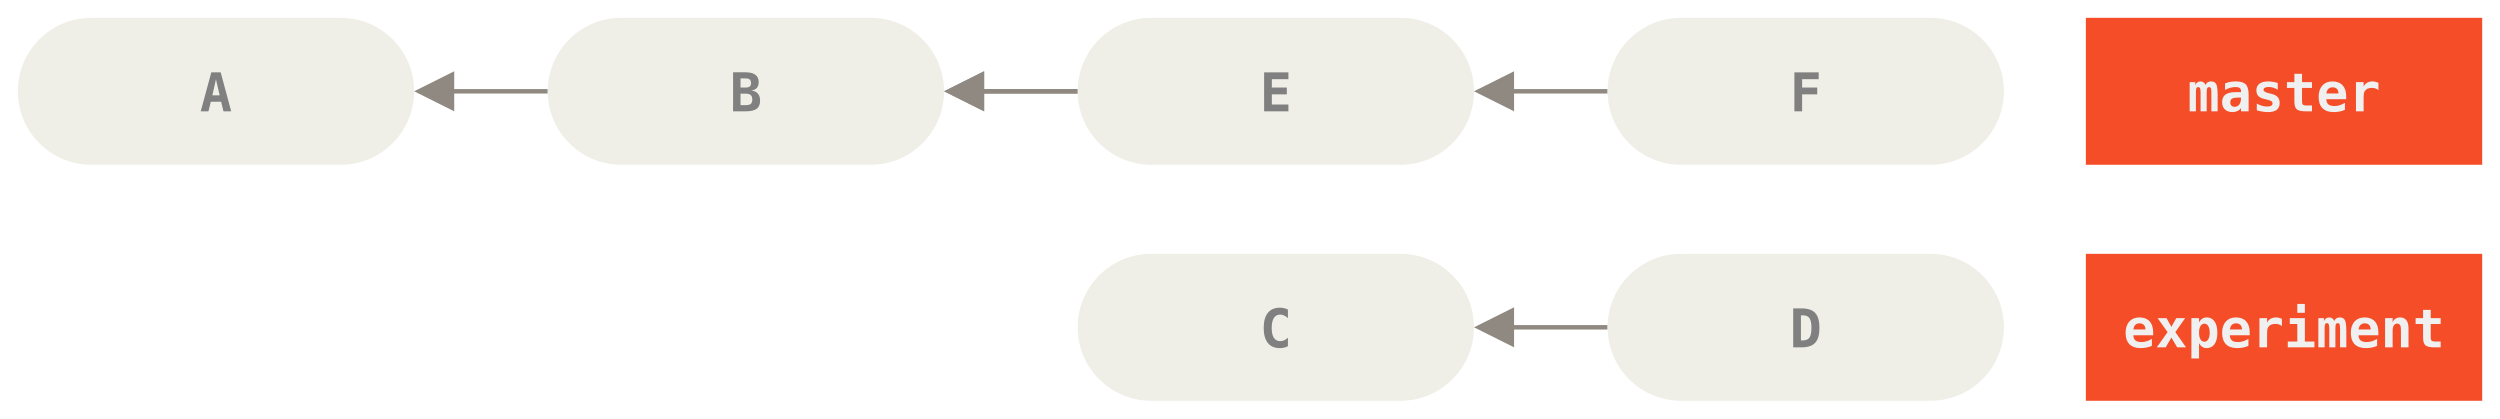
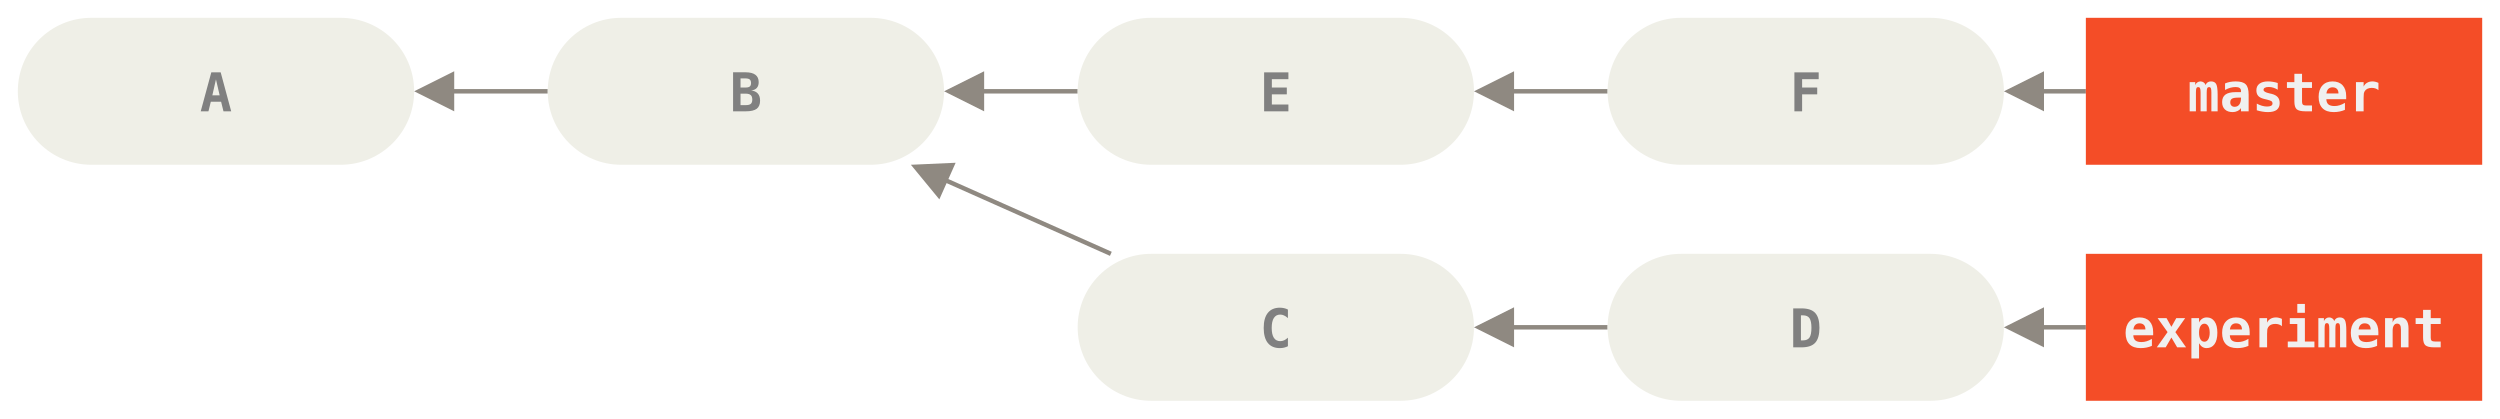
<svg xmlns="http://www.w3.org/2000/svg" version="1.1" width="1122.8" height="188" viewBox="0 0 561.4 94">
  <path d="m102 20h21v1h-21v4l-9-4.5 9-4.5z" fill="#8f8981" />
  <path d="m221 20h21v1h-21v4l-9-4.5 9-4.5z" fill="#8f8981" />
  <path d="m340 20h21v1h-21v4l-9-4.5 9-4.5z" fill="#8f8981" />
-   <path d="m221 20h21v1h-21v4l-9-4.5 9-4.5z" fill="#8f8981" />
+   <path d="M249.656 56.543 L212.972 40.205 L214.599 36.551 L204.547 37 L210.938 44.772 L212.565 41.118 L249.249 57.457 Z" fill="#8f8981" />
  <path d="m340 73h21v1h-21v4l-9-4.5 9-4.5z" fill="#8f8981" />
-   <path d="m352 20.5h--205.4v1h-205.4v4l9-4.5-9-4.5v4z" fill="#8f8981" />
-   <path d="m352 73.5h--205.4v1h-205.4v4l9-4.5-9-4.5v4z" fill="#8f8981" />
+   <path d="m459 20h9.4v1h-9.4v4l-9-4.5 9-4.5z" fill="#8f8981" />
+   <path d="m459 73h9.4v1h-9.4v4l-9-4.5 9-4.5z" fill="#8f8981" />
  <g>
    <rect x="4" y="4" width="89" height="33" rx="16.5" ry="16.5" fill="#efefe7" />
    <text font-size="12px" font-weight="700" font-family="'JetBrains Mono', 'Source Code Pro', monospace" text-anchor="middle">
      <tspan x="48.5" y="25" fill="gray">A</tspan>
    </text>
  </g>
  <g>
    <rect x="123" y="4" width="89" height="33" rx="16.5" ry="16.5" fill="#efefe7" />
    <text font-size="12px" font-weight="700" font-family="'JetBrains Mono', 'Source Code Pro', monospace" text-anchor="middle">
      <tspan x="167.5" y="25" fill="gray">B</tspan>
    </text>
  </g>
  <g>
    <rect x="242" y="4" width="89" height="33" rx="16.5" ry="16.5" fill="#efefe7" />
    <text font-size="12px" font-weight="700" font-family="'JetBrains Mono', 'Source Code Pro', monospace" text-anchor="middle">
      <tspan x="286.5" y="25" fill="gray">E</tspan>
    </text>
  </g>
  <g>
    <rect x="361" y="4" width="89" height="33" rx="16.5" ry="16.5" fill="#efefe7" />
    <text font-size="12px" font-weight="700" font-family="'JetBrains Mono', 'Source Code Pro', monospace" text-anchor="middle">
      <tspan x="405.5" y="25" fill="gray">F</tspan>
    </text>
  </g>
  <g>
    <rect x="242" y="57" width="89" height="33" rx="16.5" ry="16.5" fill="#efefe7" />
    <text font-size="12px" font-weight="700" font-family="'JetBrains Mono', 'Source Code Pro', monospace" text-anchor="middle">
      <tspan x="286.5" y="78" fill="gray">C</tspan>
    </text>
  </g>
  <g>
    <rect x="361" y="57" width="89" height="33" rx="16.5" ry="16.5" fill="#efefe7" />
    <text font-size="12px" font-weight="700" font-family="'JetBrains Mono', 'Source Code Pro', monospace" text-anchor="middle">
      <tspan x="405.5" y="78" fill="gray">D</tspan>
    </text>
  </g>
  <g>
    <rect x="468.4" y="4" width="89" height="33" fill="#f44d27" />
    <text font-size="12px" font-weight="700" font-family="'JetBrains Mono', 'Source Code Pro', monospace" text-anchor="middle">
      <tspan x="512.9" y="25" fill="#f0f0f0">master</tspan>
    </text>
  </g>
  <g>
    <rect x="468.4" y="57" width="89" height="33" fill="#f44d27" />
    <text font-size="12px" font-weight="700" font-family="'JetBrains Mono', 'Source Code Pro', monospace" text-anchor="middle">
      <tspan x="512.9" y="78" fill="#f0f0f0">experiment</tspan>
    </text>
  </g>
</svg>
